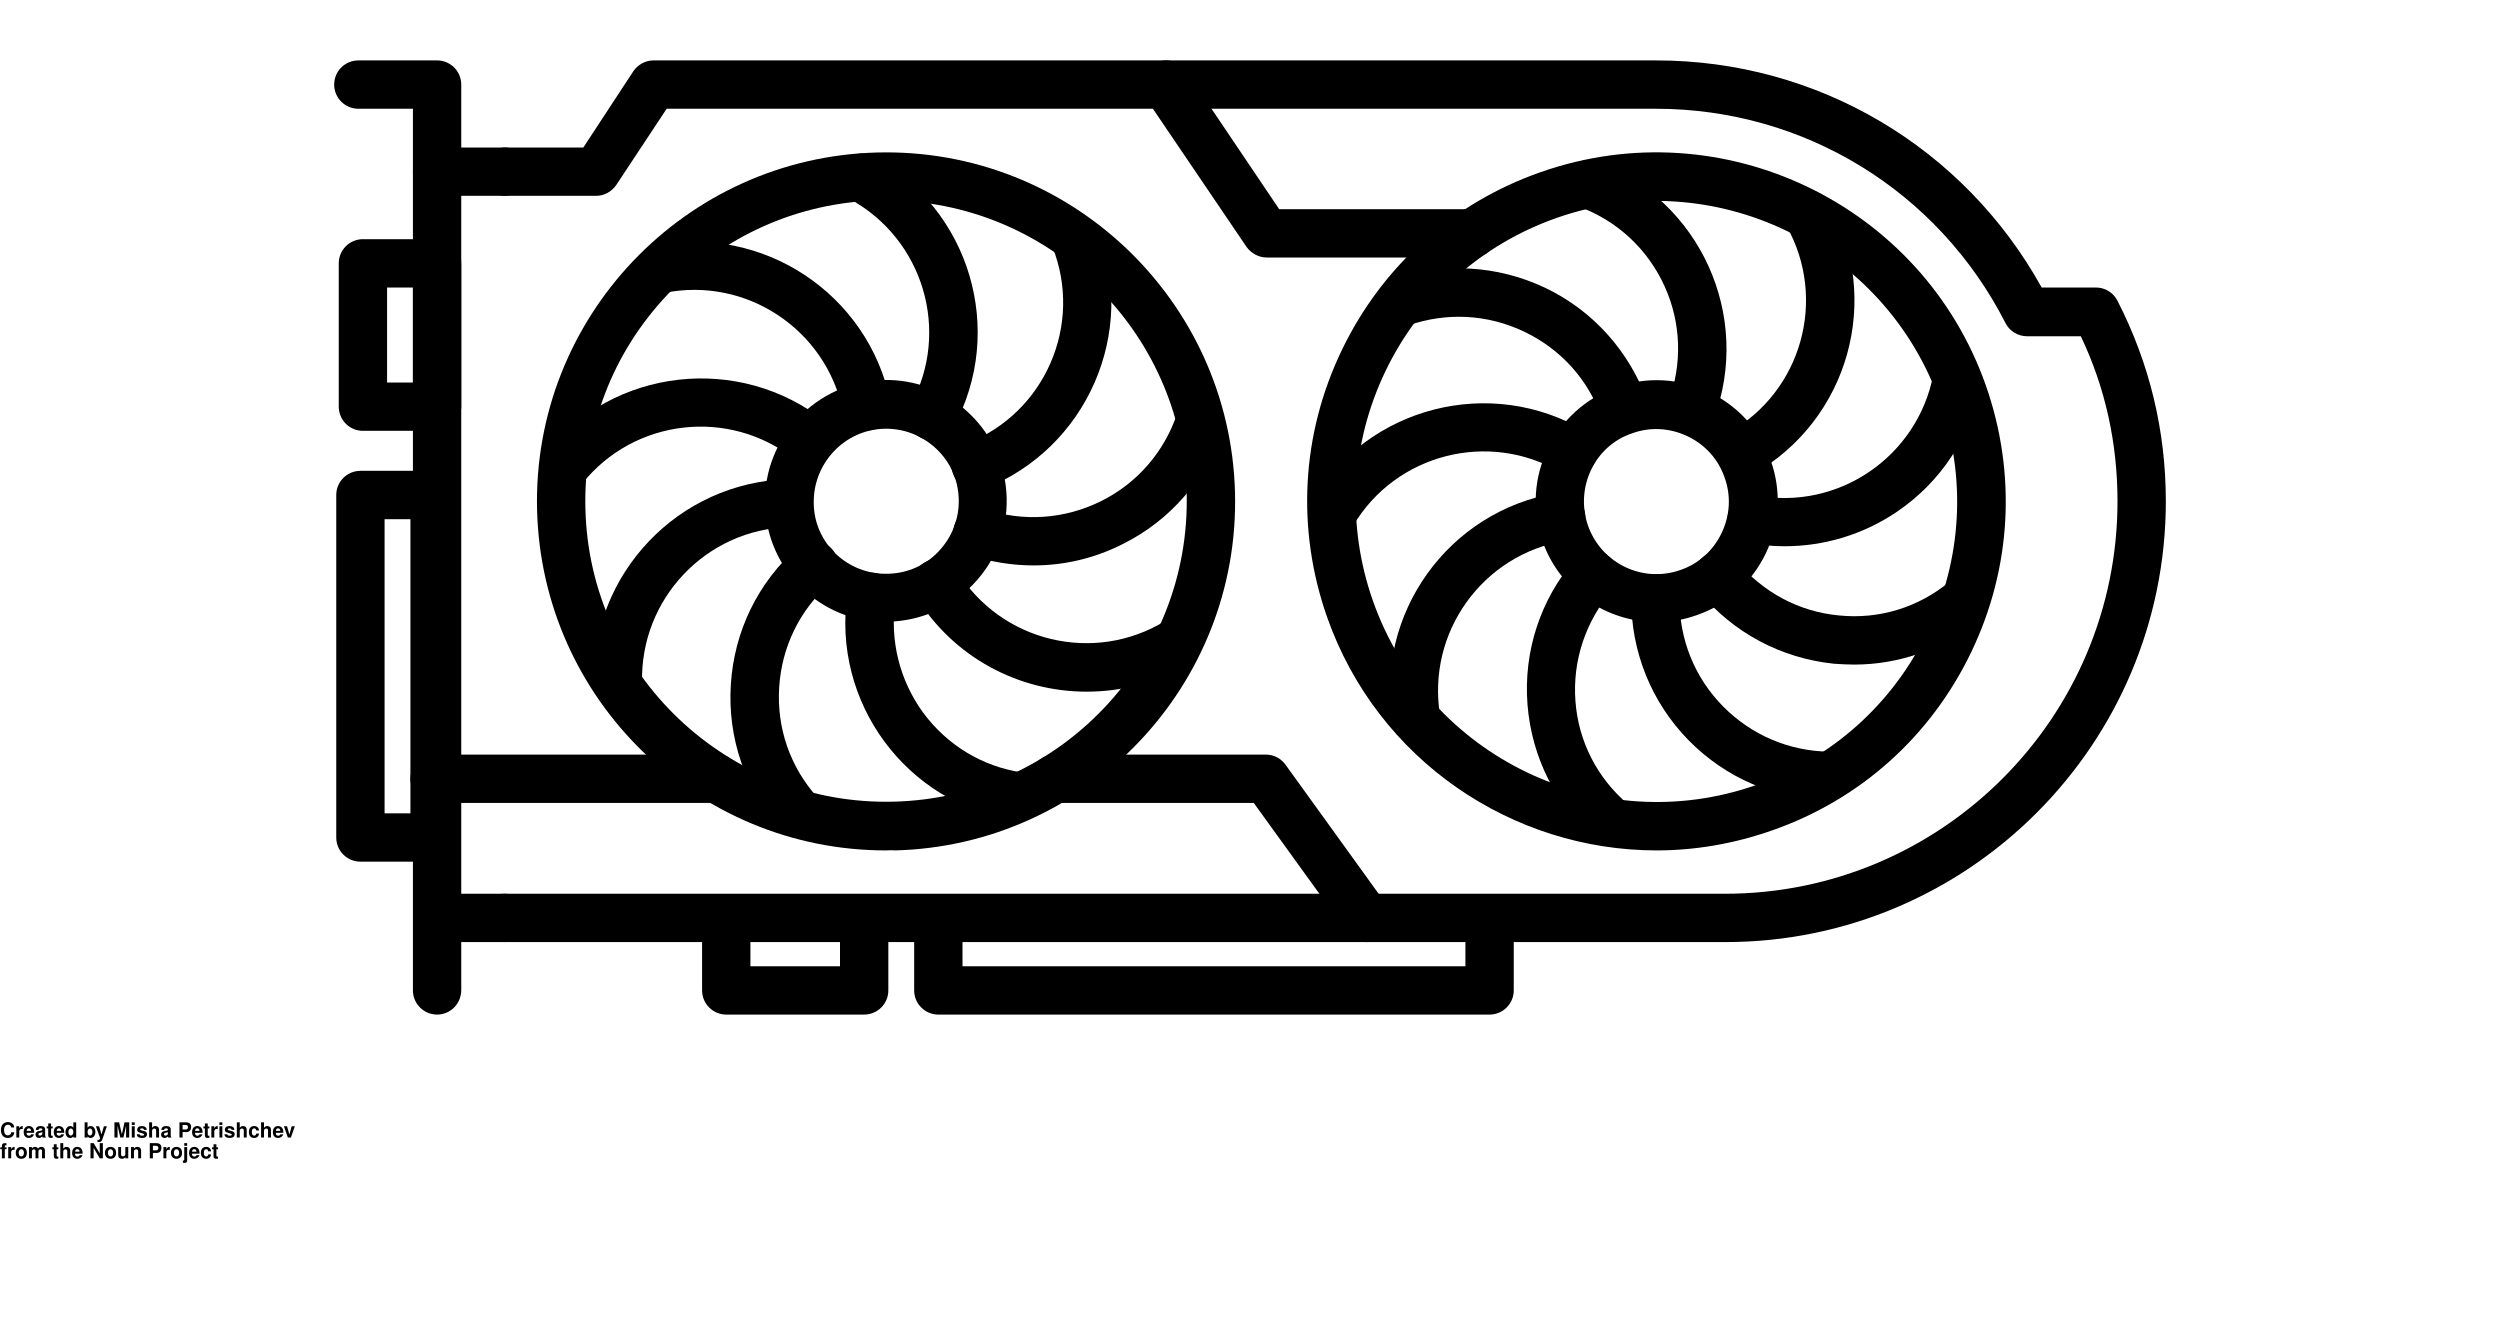
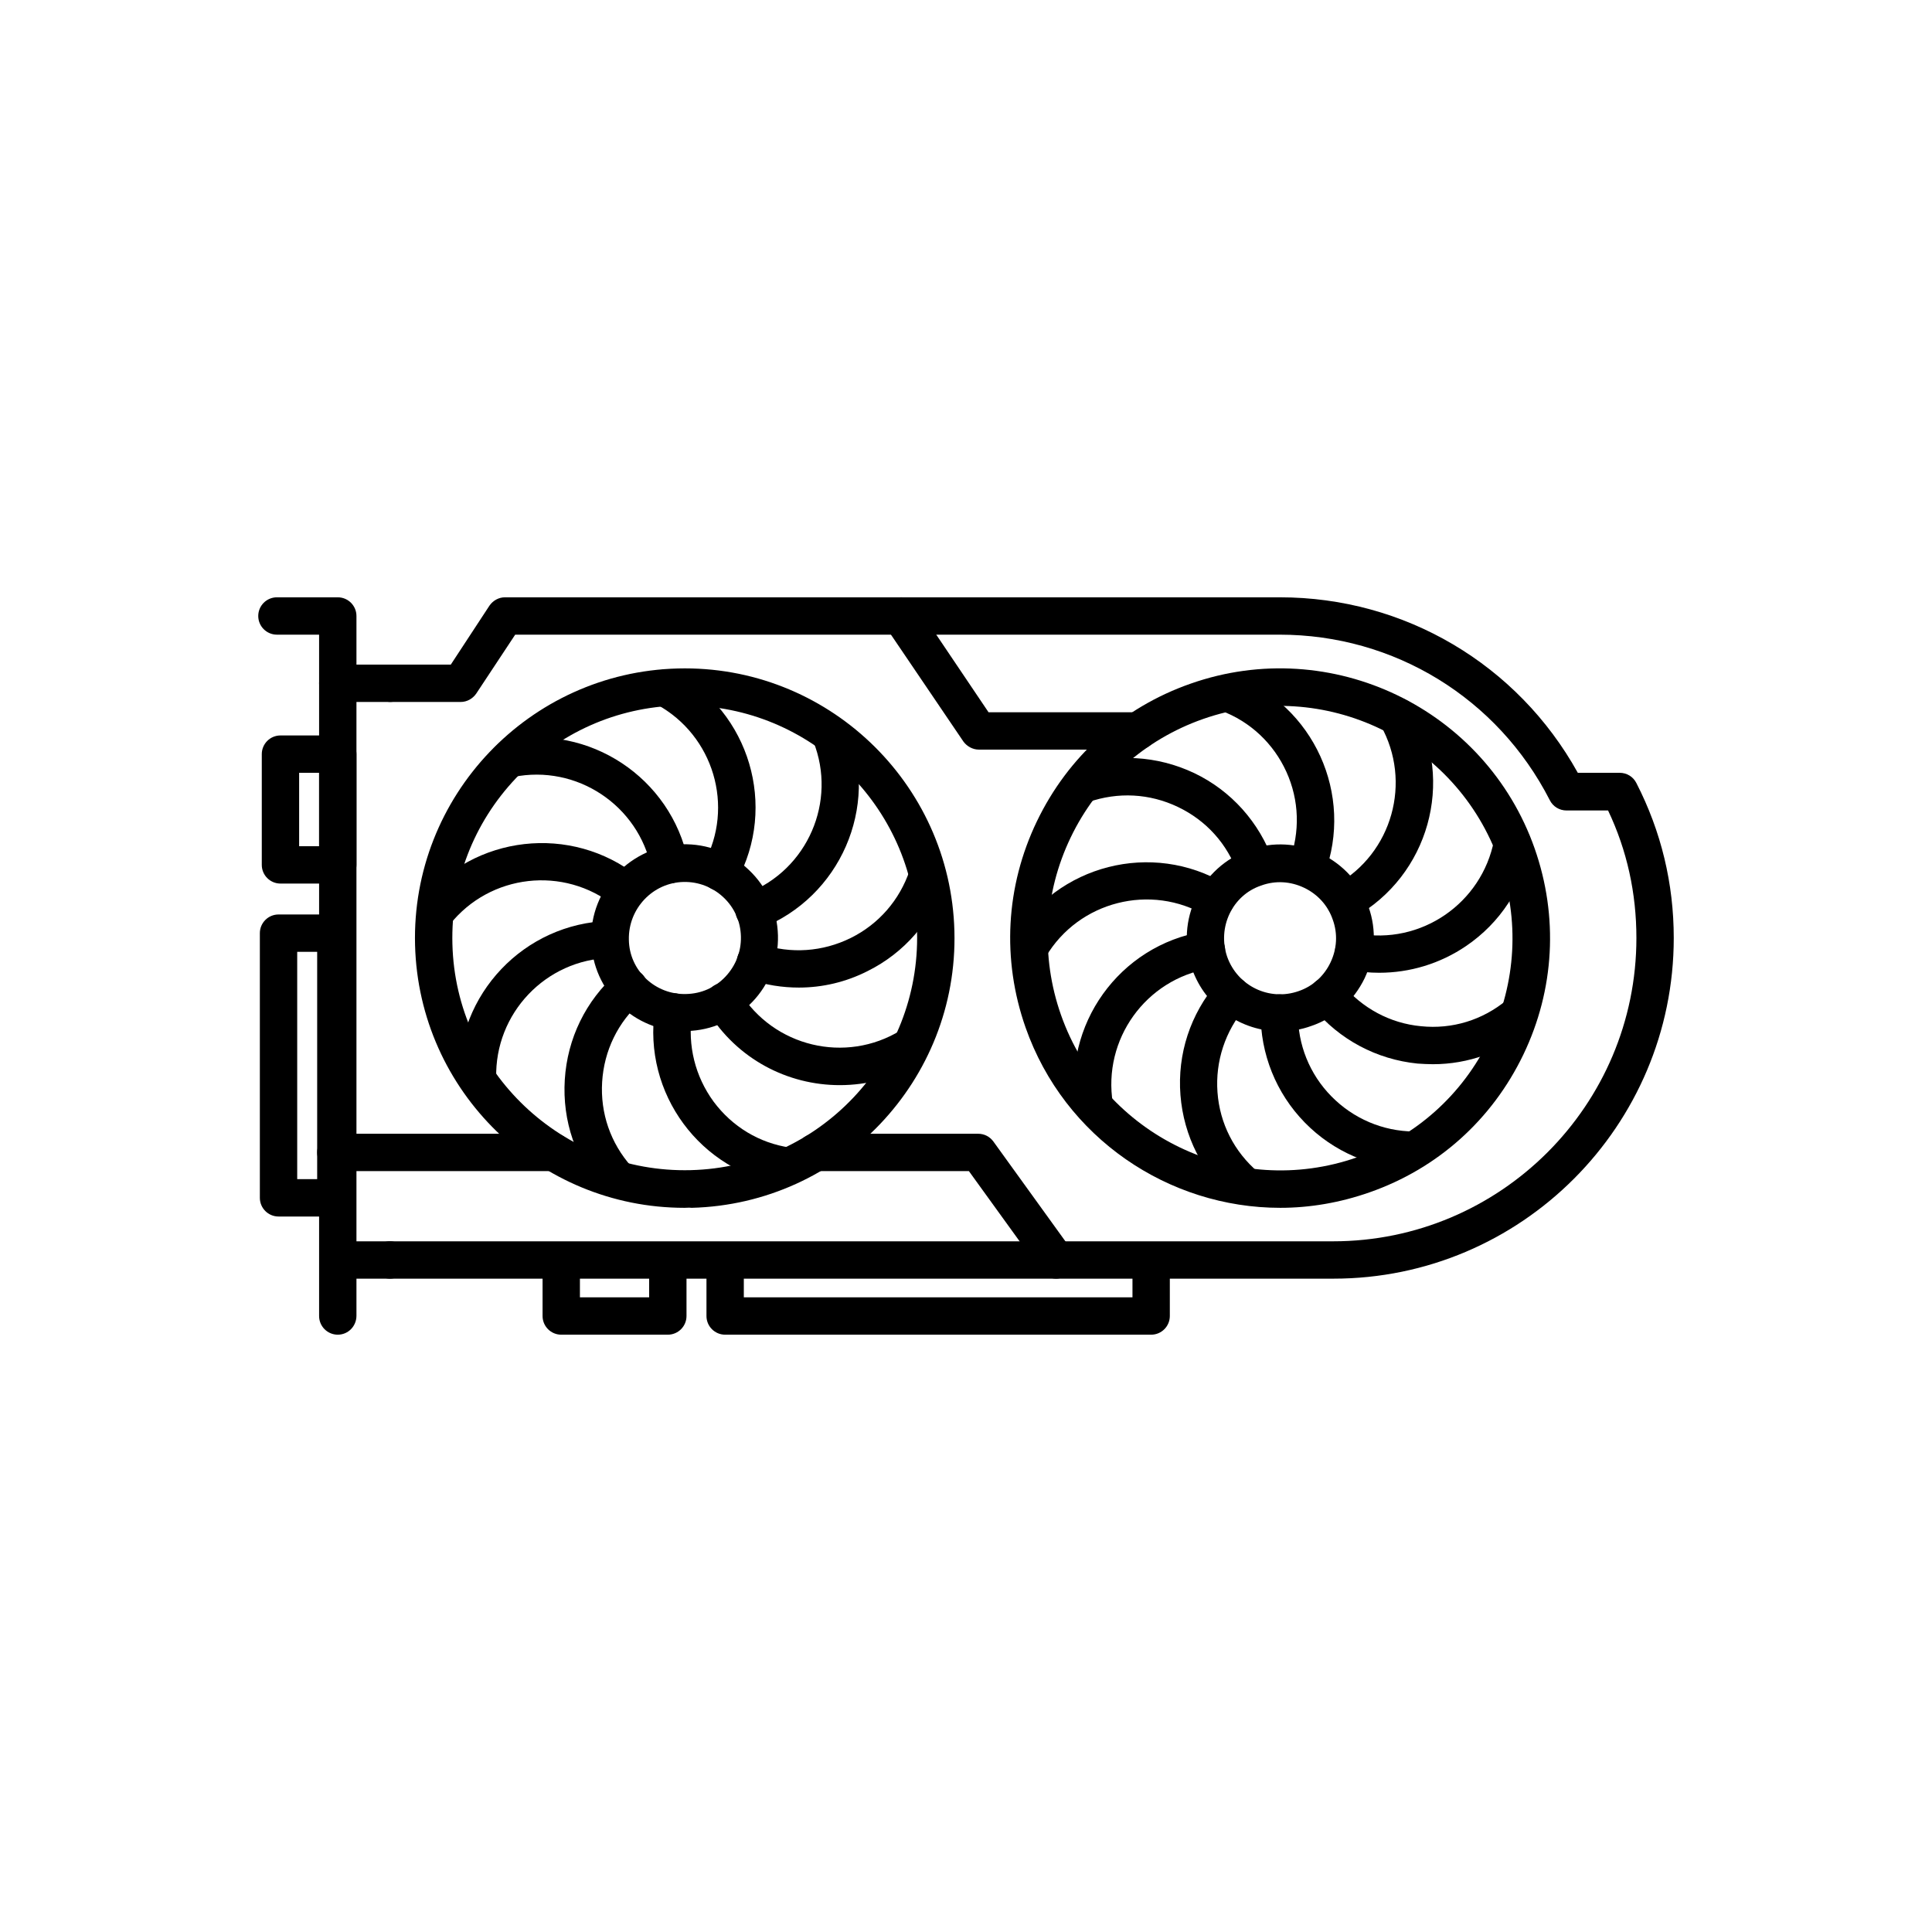
- <svg xmlns="http://www.w3.org/2000/svg" version="1.1" x="0px" y="0px" viewBox="0 0 600 322.5" style="enable-background:new 0 0 600 258;" xml:space="preserve">
+ <svg xmlns="http://www.w3.org/2000/svg" height="100px" width="100px" fill="#000000" version="1.1" x="0px" y="0px" viewBox="0 0 600 258" style="enable-background:new 0 0 600 258;" xml:space="preserve">
  <g>
    <g>
      <path d="M104.9,243.5c-3.2,0-5.8-2.6-5.8-5.8V26.1H86c-3.2,0-5.8-2.6-5.8-5.8s2.6-5.8,5.8-5.8h18.9c3.2,0,5.8,2.6,5.8,5.8v217.3    C110.7,240.9,108.1,243.5,104.9,243.5z" />
    </g>
    <g>
      <path d="M104.9,103.4H87.1c-3.2,0-5.8-2.6-5.8-5.8V63.2c0-3.2,2.6-5.8,5.8-5.8h17.8c3.2,0,5.8,2.6,5.8,5.8v34.4    C110.7,100.8,108.1,103.4,104.9,103.4z M92.9,91.8h6.2V69h-6.2V91.8z" />
    </g>
    <g>
      <path d="M104.3,206.8H86.5c-3.2,0-5.8-2.6-5.8-5.8v-82.2c0-3.2,2.6-5.8,5.8-5.8h17.8c3.2,0,5.8,2.6,5.8,5.8V201    C110.1,204.2,107.5,206.8,104.3,206.8z M92.3,195.2h6.2v-70.6h-6.2V195.2z" />
    </g>
    <g>
      <g>
        <path d="M397.6,204.1c-34.6,0-67-21.6-79.1-56l0,0c-7.4-21.1-6.2-43.8,3.5-64c9.7-20.2,26.6-35.4,47.8-42.8     C413.4,26,461.3,49,476.6,92.5c7.4,21.1,6.2,43.8-3.5,64c-9.7,20.2-26.6,35.4-47.8,42.8C416.2,202.5,406.8,204.1,397.6,204.1z      M329.5,144.2c13.2,37.5,54.4,57.4,92,44.2c18.2-6.4,32.8-19.5,41.1-36.8c8.3-17.4,9.4-37,3-55.1c-13.2-37.5-54.4-57.4-92-44.2     c-18.2,6.4-32.8,19.5-41.1,36.8C324.2,106.4,323.1,126,329.5,144.2L329.5,144.2z" />
      </g>
      <g>
        <g>
          <path d="M389.9,104.2c-2.4,0-4.6-1.5-5.5-3.9c-3.2-9.2-9.8-16.5-18.6-20.7c-8.8-4.2-18.6-4.7-27.8-1.5c-3,1.1-6.3-0.5-7.4-3.6      c-1.1-3,0.5-6.3,3.6-7.4c12.1-4.2,25.1-3.5,36.7,2c11.5,5.5,20.2,15.3,24.5,27.3c1.1,3-0.5,6.3-3.6,7.4      C391.2,104.1,390.5,104.2,389.9,104.2z" />
        </g>
      </g>
      <g>
        <g>
          <path d="M405.8,104.4c-0.7,0-1.4-0.1-2-0.4c-3-1.1-4.5-4.5-3.4-7.5c3.4-9.1,3.1-19-0.9-27.8s-11.2-15.6-20.3-19      c-3-1.1-4.5-4.5-3.4-7.5c1.1-3,4.5-4.5,7.5-3.4c24.7,9.3,37.3,37,28,61.8C410.3,102.9,408.1,104.4,405.8,104.4z" />
        </g>
      </g>
      <g>
        <g>
          <path d="M417.8,114.7c-2,0-4-1.1-5.1-3c-1.6-2.8-0.6-6.3,2.2-7.9c17.5-9.8,23.7-32,13.9-49.5c-1.6-2.8-0.6-6.3,2.2-7.9      c2.8-1.6,6.3-0.6,7.9,2.2c13,23.1,4.8,52.3-18.3,65.3C419.8,114.5,418.8,114.7,417.8,114.7z" />
        </g>
      </g>
      <g>
        <g>
          <path d="M428.3,131.1c-3,0-6-0.3-9-0.8c-3.1-0.6-5.2-3.6-4.6-6.8c0.6-3.1,3.6-5.2,6.8-4.6c19.7,3.7,38.7-9.3,42.5-29      c0.6-3.1,3.6-5.2,6.8-4.6c3.1,0.6,5.2,3.6,4.6,6.8c-2.4,12.6-9.5,23.5-20.1,30.7C447.2,128.3,437.8,131.1,428.3,131.1z" />
        </g>
      </g>
      <g>
        <g>
          <path d="M445,159.5c-1.6,0-3.2-0.1-4.8-0.2c-12.7-1.3-24.2-7.4-32.4-17.3c-2-2.5-1.7-6.1,0.8-8.2c2.5-2,6.1-1.7,8.2,0.8      c6.2,7.5,14.9,12.2,24.5,13.1c9.7,1,19.1-1.9,26.6-8.1c2.5-2,6.1-1.7,8.2,0.8c2,2.5,1.7,6.1-0.8,8.2      C466.6,155.7,456,159.5,445,159.5z" />
        </g>
      </g>
      <g>
        <g>
          <path d="M439,192C439,192,438.9,192,439,192c-12.9-0.1-24.9-5.3-33.8-14.4s-13.8-21.3-13.7-34.1c0-3.2,2.6-5.7,5.9-5.7      c3.2,0,5.8,2.7,5.7,5.9c-0.1,9.7,3.6,18.9,10.4,25.8c6.8,6.9,15.9,10.8,25.6,10.9c3.2,0,5.8,2.7,5.7,5.9      C444.8,189.4,442.2,192,439,192z" />
        </g>
      </g>
      <g>
        <g>
          <path d="M387,203.2c-1.3,0-2.7-0.5-3.8-1.4c-9.7-8.3-15.6-20-16.6-32.7c-1-12.8,3.1-25.2,11.4-34.9c2.1-2.4,5.8-2.7,8.2-0.6      c2.4,2.1,2.7,5.8,0.6,8.2c-6.3,7.4-9.4,16.8-8.7,26.4c0.7,9.7,5.2,18.5,12.6,24.8c2.4,2.1,2.7,5.7,0.6,8.2      C390.2,202.5,388.6,203.2,387,203.2z" />
        </g>
      </g>
      <g>
        <g>
          <path d="M339.9,178.3c-2.8,0-5.2-2-5.7-4.9c-4.3-26.1,13.4-50.8,39.5-55.1c3.2-0.5,6.1,1.6,6.7,4.8c0.5,3.2-1.6,6.1-4.8,6.7      c-19.8,3.3-33.2,22-30,41.8c0.5,3.2-1.6,6.1-4.8,6.7C340.5,178.3,340.2,178.3,339.9,178.3z" />
        </g>
      </g>
      <g>
        <g>
          <path d="M319.8,129c-1,0-2-0.3-3-0.8c-2.8-1.6-3.7-5.2-2-7.9c13.5-22.8,43-30.3,65.7-16.8c2.8,1.6,3.7,5.2,2,7.9      c-1.6,2.8-5.2,3.7-7.9,2c-17.2-10.2-39.6-4.5-49.8,12.7C323.7,128,321.8,129,319.8,129z" />
        </g>
      </g>
      <g>
        <path d="M397.6,149.3c-12,0-23.2-7.5-27.4-19.4c0,0,0,0,0,0c-5.3-15.1,2.7-31.7,17.8-37c7.3-2.6,15.2-2.1,22.2,1.2     c7,3.4,12.3,9.2,14.8,16.5c2.6,7.3,2.1,15.2-1.2,22.2c-3.4,7-9.2,12.3-16.5,14.8C404,148.8,400.8,149.3,397.6,149.3z      M381.1,126.1c3.2,9.1,13.1,13.9,22.2,10.7c4.4-1.5,7.9-4.7,9.9-8.9c2-4.2,2.3-8.9,0.7-13.3c-1.5-4.4-4.7-7.9-8.9-9.9     c-4.2-2-8.9-2.3-13.3-0.7C382.7,107,378,117,381.1,126.1L381.1,126.1z" />
      </g>
    </g>
    <g>
      <g>
        <path d="M212.6,204.1c-45.2,0-82.5-36.1-83.7-81.6c-1.2-46.2,35.4-84.7,81.6-85.9c46.2-1.2,84.7,35.4,85.9,81.6     c1.2,46.2-35.4,84.7-81.6,85.9C214,204,213.3,204.1,212.6,204.1z M214.5,192.4l0.2,5.8L214.5,192.4c39.8-1,71.3-34.2,70.3-74     c-1-39.1-33.2-70.3-72.1-70.3c-0.6,0-1.3,0-1.9,0c-19.3,0.5-37.2,8.5-50.5,22.5c-13.3,14-20.3,32.3-19.8,51.6     C141.5,161.9,174.7,193.4,214.5,192.4z" />
      </g>
      <g>
        <g>
          <path d="M148.3,169.9c-3.1,0-5.7-2.5-5.8-5.7c-0.7-26.4,20.3-48.5,46.7-49.2c3.2-0.1,5.9,2.4,5.9,5.6c0.1,3.2-2.4,5.9-5.6,5.9      c-20,0.5-35.9,17.2-35.4,37.3c0.1,3.2-2.4,5.9-5.6,5.9C148.4,169.9,148.4,169.9,148.3,169.9z" />
        </g>
      </g>
      <g>
        <g>
          <path d="M135.2,118.4c-1.3,0-2.5-0.4-3.6-1.3c-2.5-2-2.9-5.6-0.9-8.2c16.5-20.7,46.7-24.1,67.4-7.7c2.5,2,2.9,5.6,0.9,8.2      s-5.6,2.9-8.2,0.9c-15.7-12.5-38.6-9.9-51.1,5.8C138.6,117.6,136.9,118.4,135.2,118.4z" />
        </g>
      </g>
      <g>
        <g>
          <path d="M208,103.3c-2.7,0-5.1-1.9-5.7-4.6c-4-19.6-23.2-32.4-42.9-28.4c-3.1,0.6-6.2-1.4-6.8-4.5s1.4-6.2,4.5-6.8      c25.9-5.3,51.3,11.5,56.6,37.4c0.6,3.1-1.4,6.2-4.5,6.8C208.7,103.3,208.4,103.3,208,103.3z" />
        </g>
      </g>
      <g>
        <g>
          <path d="M223.7,105.7c-0.9,0-1.9-0.2-2.8-0.7c-2.8-1.5-3.9-5.1-2.3-7.9c9.6-17.6,3-39.7-14.6-49.3c-2.8-1.5-3.9-5.1-2.3-7.9      s5.1-3.9,7.9-2.3c23.2,12.6,31.9,41.8,19.2,65C227.7,104.6,225.7,105.7,223.7,105.7z" />
        </g>
      </g>
      <g>
        <g>
          <path d="M234.2,117.6c-2.3,0-4.5-1.4-5.4-3.7c-1.2-3,0.3-6.3,3.3-7.5c18.7-7.3,27.9-28.5,20.5-47.1c-1.2-3,0.3-6.3,3.3-7.5      c3-1.2,6.3,0.3,7.5,3.3c9.7,24.6-2.5,52.5-27.1,62.2C235.6,117.5,234.9,117.6,234.2,117.6z" />
        </g>
      </g>
      <g>
        <g>
          <path d="M248.1,135.7c-5.1,0-10.3-0.8-15.3-2.5c-3-1-4.7-4.3-3.7-7.3c1-3,4.3-4.7,7.3-3.7c9.2,3.1,19.1,2.4,27.8-1.9      c8.7-4.3,15.2-11.8,18.3-21c1-3,4.3-4.7,7.3-3.7c3,1,4.7,4.3,3.7,7.3c-4.1,12.1-12.6,22-24.1,27.7      C262.7,134,255.4,135.7,248.1,135.7z" />
        </g>
      </g>
      <g>
        <g>
          <path d="M260.8,166c-16.2,0-31.9-8.1-41-22.9c-1.7-2.7-0.8-6.3,1.9-8c2.7-1.7,6.3-0.8,8,1.9c10.5,17.1,32.9,22.5,50,12      c2.7-1.7,6.3-0.8,8,1.9c1.7,2.7,0.8,6.3-1.9,8C277.9,163.8,269.3,166,260.8,166z" />
        </g>
      </g>
      <g>
        <g>
          <path d="M244.6,197c-0.3,0-0.6,0-0.9-0.1c-26.2-3.9-44.2-28.4-40.3-54.5c0.5-3.2,3.4-5.3,6.6-4.9c3.2,0.5,5.4,3.4,4.9,6.6      c-1.4,9.6,1,19.2,6.7,27c5.8,7.8,14.2,12.9,23.8,14.3c3.2,0.5,5.4,3.4,4.9,6.6C249.9,194.9,247.5,197,244.6,197z" />
        </g>
      </g>
      <g>
        <g>
          <path d="M191.6,201c-1.6,0-3.2-0.7-4.3-2c-8.5-9.6-12.7-21.9-11.9-34.7c0.8-12.8,6.5-24.5,16.1-33c2.4-2.1,6.1-1.9,8.2,0.5      c2.1,2.4,1.9,6.1-0.5,8.2c-7.3,6.4-11.6,15.3-12.2,25s2.6,19,9.1,26.3c2.1,2.4,1.9,6.1-0.5,8.2C194.3,200.5,192.9,201,191.6,201      z" />
        </g>
      </g>
      <g>
        <path d="M212.6,149.3c-15.7,0-28.6-12.5-29-28.3c-0.4-16,12.3-29.3,28.3-29.8c7.7-0.2,15.1,2.6,20.7,8c5.6,5.3,8.8,12.5,9,20.3     c0.2,7.7-2.6,15.1-8,20.7s-12.5,8.8-20.3,9C213.1,149.3,212.8,149.3,212.6,149.3z M213.1,137.7l0.2,5.8L213.1,137.7     c4.7-0.1,9-2,12.2-5.4c3.2-3.4,4.9-7.8,4.8-12.4c-0.1-4.7-2-9-5.4-12.2s-7.8-4.9-12.4-4.8c-9.6,0.2-17.2,8.3-17,17.9     C195.4,130.4,203.5,138,213.1,137.7z" />
      </g>
    </g>
    <g>
      <path d="M207.4,243.5h-33.1c-3.2,0-5.8-2.6-5.8-5.8v-16.2c0-3.2,2.6-5.8,5.8-5.8s5.8,2.6,5.8,5.8v10.4h21.5v-10.4    c0-3.2,2.6-5.8,5.8-5.8s5.8,2.6,5.8,5.8v16.2C213.2,240.9,210.6,243.5,207.4,243.5z" />
    </g>
    <g>
      <path d="M357.5,243.5H225.2c-3.2,0-5.8-2.6-5.8-5.8v-16.2c0-3.2,2.6-5.8,5.8-5.8s5.8,2.6,5.8,5.8v10.4h120.7v-10.4    c0-3.2,2.6-5.8,5.8-5.8s5.8,2.6,5.8,5.8v16.2C363.3,240.9,360.7,243.5,357.5,243.5z" />
    </g>
    <g>
      <path d="M414.1,226.1H121.1c-3.2,0-5.8-2.6-5.8-5.8s2.6-5.8,5.8-5.8h292.9c51.9,0,94.2-42.2,94.2-94.2c0-13.9-2.9-27.2-8.8-39.6    h-12.9c-2.2,0-4.2-1.2-5.2-3.2c-16.2-31.7-48.3-51.4-83.9-51.4H160l-12.1,18.3c-1.1,1.6-2.9,2.6-4.8,2.6h-21.8    c-3.2,0-5.8-2.6-5.8-5.8s2.6-5.8,5.8-5.8h18.7L152,17.1c1.1-1.6,2.9-2.6,4.8-2.6h240.7c38.7,0,73.8,20.8,92.5,54.5h13    c2.2,0,4.2,1.2,5.2,3.2c7.7,15,11.6,31.2,11.6,48.1C519.8,178.6,472.4,226.1,414.1,226.1z" />
    </g>
    <g>
      <path d="M328,226.1c-1.8,0-3.6-0.8-4.7-2.4l-22.4-31h-47.8c-3.2,0-5.8-2.6-5.8-5.8s2.6-5.8,5.8-5.8h50.7c1.9,0,3.6,0.9,4.7,2.4    l24.1,33.4c1.9,2.6,1.3,6.2-1.3,8.1C330.3,225.7,329.1,226.1,328,226.1z" />
    </g>
    <g>
      <path d="M353.5,61.8h-49.5c-1.9,0-3.7-1-4.8-2.5L275,23.6c-1.8-2.7-1.1-6.3,1.6-8.1c2.7-1.8,6.3-1.1,8.1,1.6L307,50.2h46.5    c3.2,0,5.8,2.6,5.8,5.8S356.7,61.8,353.5,61.8z" />
    </g>
    <g>
      <path d="M172.1,192.7h-67.8c-3.2,0-5.8-2.6-5.8-5.8s2.6-5.8,5.8-5.8h67.8c3.2,0,5.8,2.6,5.8,5.8S175.3,192.7,172.1,192.7z" />
    </g>
    <g>
      <path d="M121.1,47h-16.2c-3.2,0-5.8-2.6-5.8-5.8s2.6-5.8,5.8-5.8h16.2c3.2,0,5.8,2.6,5.8,5.8S124.3,47,121.1,47z" />
    </g>
    <g>
      <path d="M121.1,226.1h-13.9c-3.2,0-5.8-2.6-5.8-5.8s2.6-5.8,5.8-5.8h13.9c3.2,0,5.8,2.6,5.8,5.8S124.3,226.1,121.1,226.1z" />
    </g>
  </g>
-   <text x="0" y="273" fill="#000000" font-size="5px" font-weight="bold" font-family="'Helvetica Neue', Helvetica, Arial-Unicode, Arial, Sans-serif">Created by Misha Petrishchev</text>
-   <text x="0" y="278" fill="#000000" font-size="5px" font-weight="bold" font-family="'Helvetica Neue', Helvetica, Arial-Unicode, Arial, Sans-serif">from the Noun Project</text>
</svg>
